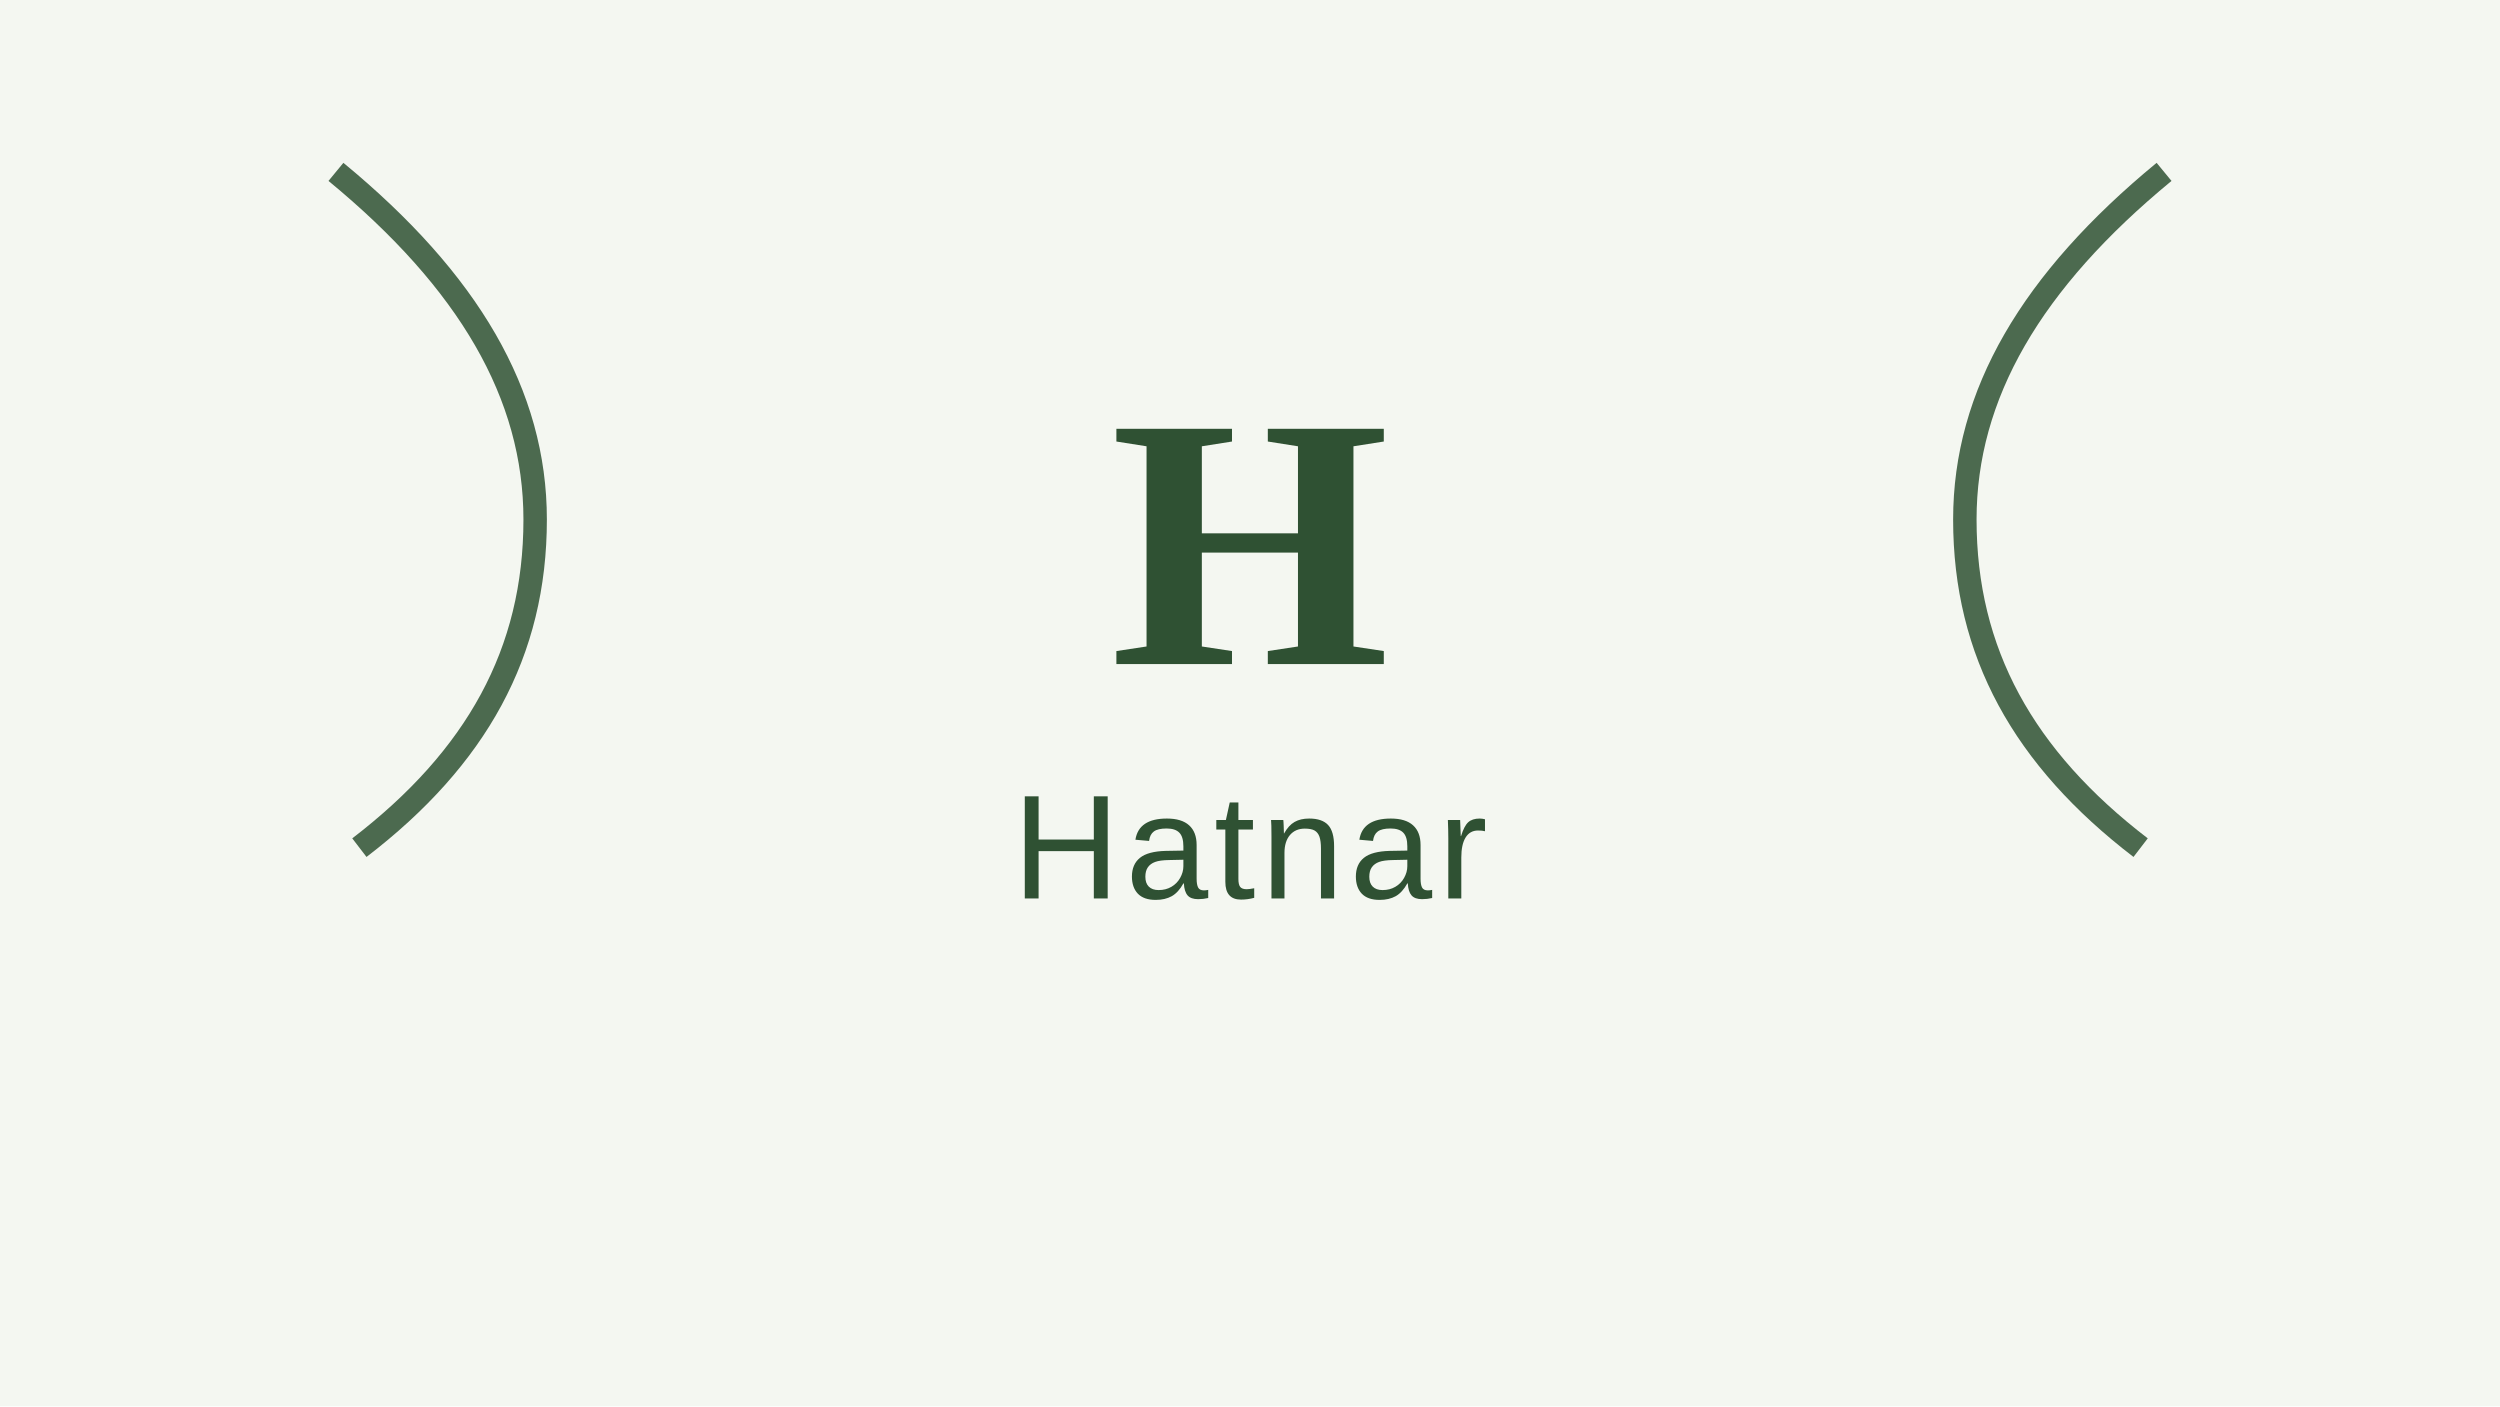
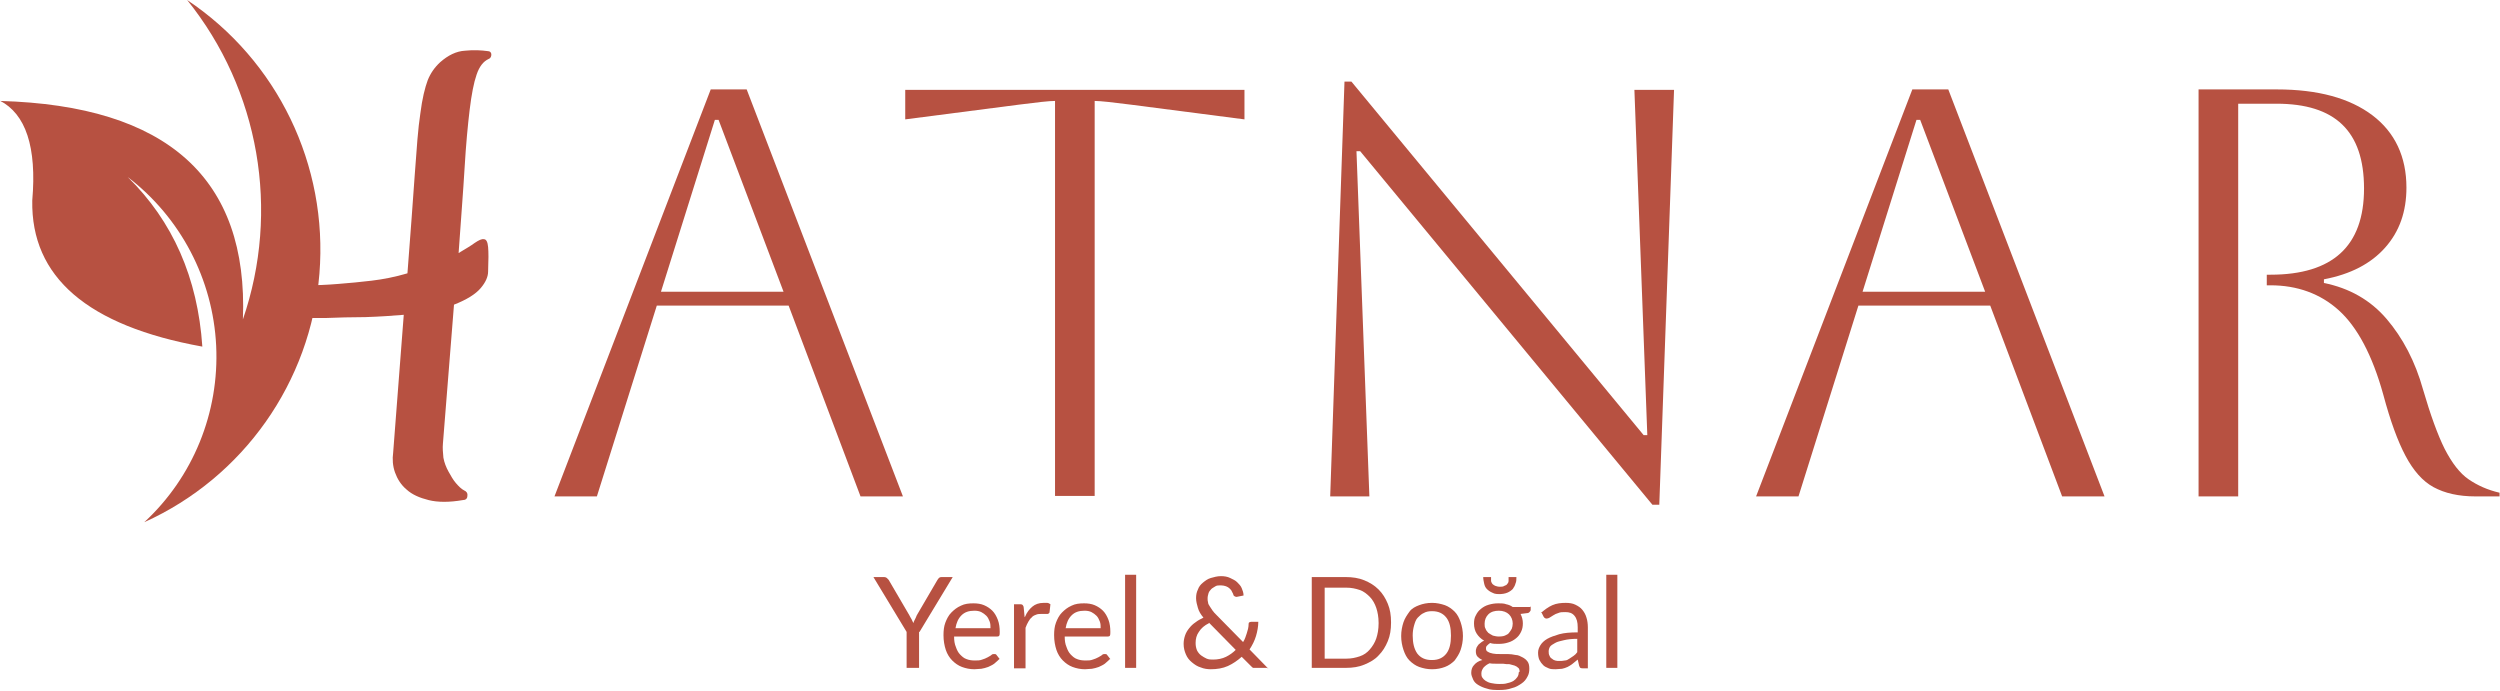
- <svg xmlns="http://www.w3.org/2000/svg" viewBox="0 0 640 360" role="img" aria-label="Hatnar logo">
-   <rect width="640" height="360" fill="#F4F7F1" />
-   <g fill="none" stroke="#2F5133" stroke-width="6" opacity="0.85">
-     <path d="M86 44c34 28 51 57 51 89 0 34-15 61-45 84" />
-     <path d="M554 44c-34 28-51 57-51 89 0 34 15 61 45 84" />
+ <svg xmlns="http://www.w3.org/2000/svg" id="Layer_2" data-name="Layer 2" viewBox="0 0 54.24 14.99">
+   <defs>
+     <style> .cls-1 { fill-rule: evenodd; } .cls-1, .cls-2 { fill: #b75141; } </style>
+   </defs>
+   <g id="Layer_1-2" data-name="Layer 1">
+     <g>
+       <g>
+         <g>
+           <path class="cls-2" d="M5.93,6.24c.24-.03.48-.04.71-.05.23,0,.46-.01.7-.03s.48-.04.72-.07c.25-.03.51-.08.78-.16.07-.89.12-1.61.16-2.16.04-.55.07-.99.12-1.31.04-.32.1-.56.16-.72.06-.15.15-.28.27-.39.17-.15.35-.24.54-.25.19-.02.35-.01.5.01.04,0,.07.03.07.07,0,.04-.01.08-.06.1-.11.05-.2.16-.26.34-.06.17-.11.43-.15.76-.04.33-.08.75-.11,1.26-.03.51-.08,1.13-.13,1.85.15-.09.27-.16.35-.22.09-.06.15-.09.2-.08.05,0,.08.06.09.17.01.11.01.28,0,.53,0,.11-.05.23-.16.36-.11.13-.3.25-.58.36l-.24,3.01c-.01.1,0,.2.01.31.02.11.06.21.11.3.05.09.1.18.16.25.06.07.12.13.18.16.05.02.08.06.07.12,0,.06-.04.09-.1.09-.29.05-.54.05-.74,0-.2-.05-.36-.12-.48-.23-.12-.1-.2-.23-.25-.37-.05-.14-.06-.29-.04-.43l.23-2.99c-.24.02-.52.04-.83.05-.31,0-.6.01-.88.02-.28,0-.53,0-.75,0-.22,0-.37,0-.45,0" />
+           <path class="cls-1" d="M0,2.19c3.63.1,5.39,1.68,5.27,4.74.81-2.36.36-4.98-1.21-6.93,1.96,1.31,3.06,3.58,2.87,5.94-.19,2.35-1.65,4.42-3.8,5.39,1.06-.98,1.63-2.38,1.56-3.83-.07-1.44-.77-2.78-1.92-3.66.98.96,1.52,2.19,1.62,3.68-2.49-.45-3.72-1.51-3.69-3.17.1-1.16-.14-1.88-.71-2.17Z" />
+         </g>
+         <g>
+           <path class="cls-2" d="M12.03,10.77L15.42,1.94h.78l3.39,8.83h-.92l-1.56-4.14h-2.86l-1.3,4.14h-.92ZM15.51,2.6l-1.17,3.73h2.66l-1.41-3.73h-.08Z" />
+           <path class="cls-2" d="M22.89,10.77V2.19c-.13,0-.39.03-.78.08l-2.47.32v-.64h7.36v.64l-2.47-.32c-.39-.05-.66-.08-.78-.08v8.57h-.86Z" />
+           <path class="cls-2" d="M28.86,10.77l.31-9h.15l6.34,7.67h.08l-.28-7.49h.86l-.32,9h-.15l-6.34-7.67h-.08l.28,7.49h-.86Z" />
+           <path class="cls-2" d="M38.1,10.77l3.39-8.83h.78l3.39,8.83h-.92l-1.56-4.14h-2.86l-1.3,4.14h-.92ZM41.58,2.6l-1.17,3.73h2.66l-1.41-3.73h-.08Z" />
+           <path class="cls-2" d="M47.71,1.94h1.69c.89,0,1.58.19,2.07.56.49.37.74.9.74,1.57,0,.52-.15.95-.46,1.3-.31.35-.75.58-1.33.69v.08c.55.11,1.01.37,1.36.78.35.41.62.92.79,1.53.16.55.32.99.47,1.29.16.31.33.53.52.66.19.13.41.23.67.29v.08h-.52c-.37,0-.67-.07-.91-.2-.24-.13-.44-.36-.61-.68-.17-.32-.33-.76-.48-1.32-.24-.87-.57-1.48-.97-1.84-.4-.36-.9-.54-1.48-.54h-.08v-.23h.08c1.35,0,2.03-.62,2.03-1.87s-.63-1.84-1.9-1.84h-.83v8.52h-.86V1.94Z" />
+         </g>
+       </g>
+       <g>
+         <path class="cls-2" d="M19.94,13.71v.78h-.27v-.78l-.72-1.19h.23s.04,0,.06.02c.01.01.03.03.04.04l.45.77s.03.06.05.09c.01.03.03.06.04.08,0-.03.02-.06.03-.08s.03-.06.04-.09l.45-.77s.02-.03.03-.04c.01-.01.03-.02.06-.02h.24l-.72,1.19Z" />
+         <path class="cls-2" d="M21.68,14.3s-.07.07-.11.1-.09.05-.13.07c-.05.02-.1.03-.15.04-.05,0-.1.01-.15.01-.1,0-.19-.02-.27-.05-.08-.03-.15-.08-.21-.14-.06-.06-.11-.14-.14-.23-.03-.09-.05-.2-.05-.32,0-.1.01-.19.04-.27.03-.08.07-.16.13-.22s.12-.11.21-.15c.08-.04.17-.05.27-.05.08,0,.16.01.23.04.07.03.13.07.18.12s.09.12.12.2c.03.08.04.17.04.26,0,.04,0,.06-.01.08,0,.01-.02.02-.05.02h-.93c0,.09.01.16.04.23.02.06.05.12.09.16s.08.08.14.1c.05.02.11.03.18.03.06,0,.11,0,.16-.02.04-.01.08-.03.12-.05.03-.02.06-.03.08-.05s.04-.02.06-.02c.02,0,.04,0,.05.02l.07.09ZM21.49,13.64c0-.06,0-.11-.02-.16-.02-.05-.04-.09-.07-.12-.03-.03-.07-.06-.11-.08-.04-.02-.09-.03-.15-.03-.12,0-.21.03-.28.1s-.11.16-.13.28h.76Z" />
+         <path class="cls-2" d="M22.24,13.38c.04-.1.1-.17.16-.22.06-.05.14-.08.24-.08.03,0,.06,0,.08,0,.03,0,.05.02.07.03l-.02.18s-.02.03-.04.03c-.01,0-.03,0-.06,0-.02,0-.05,0-.08,0-.04,0-.08,0-.12.02-.03.01-.07.03-.09.06-.03.02-.05.06-.07.09s-.04.08-.06.13v.88h-.25v-1.39h.14s.04,0,.05.02c.01.01.02.03.02.05l.02.21Z" />
+         <path class="cls-2" d="M24.08,14.3s-.07.07-.11.1-.09.05-.13.07c-.05.02-.1.03-.15.04-.05,0-.1.01-.15.01-.1,0-.19-.02-.27-.05-.08-.03-.15-.08-.21-.14-.06-.06-.11-.14-.14-.23-.03-.09-.05-.2-.05-.32,0-.1.01-.19.04-.27.03-.08.07-.16.13-.22s.12-.11.21-.15c.08-.04.17-.05.27-.05.08,0,.16.01.23.04.07.03.13.07.18.12s.09.12.12.2c.03.08.04.17.04.26,0,.04,0,.06-.01.08,0,.01-.02.02-.05.02h-.93c0,.09.01.16.04.23.02.06.05.12.09.16s.08.08.14.1c.05.02.11.03.18.03.06,0,.11,0,.16-.02.04-.01.08-.03.12-.05.03-.02.06-.03.08-.05s.04-.02.06-.02c.02,0,.04,0,.05.02l.07.09ZM23.88,13.64c0-.06,0-.11-.02-.16-.02-.05-.04-.09-.07-.12-.03-.03-.07-.06-.11-.08-.04-.02-.09-.03-.15-.03-.12,0-.21.03-.28.1s-.11.16-.13.28h.76Z" />
+         <path class="cls-2" d="M24.65,12.47v2.02h-.24v-2.02h.24Z" />
+         <path class="cls-2" d="M27.49,14.49h-.24s-.05,0-.06,0-.03-.02-.05-.04l-.2-.2c-.09.08-.19.15-.3.2-.11.05-.24.07-.37.07-.07,0-.15-.01-.22-.04-.07-.02-.13-.06-.19-.11s-.1-.1-.13-.17-.05-.14-.05-.23c0-.06.01-.12.03-.18.02-.06.05-.11.09-.16.04-.05.08-.09.14-.13.05-.04.11-.07.17-.1-.06-.07-.1-.14-.12-.21s-.04-.14-.04-.21c0-.07.01-.13.04-.19.02-.06.06-.11.11-.15.05-.04.1-.08.17-.1.07-.02.14-.04.22-.04.07,0,.14.01.2.04s.11.05.15.09.08.08.1.13.04.1.04.16l-.15.03s-.05,0-.07-.04c0-.02-.02-.05-.03-.07-.01-.03-.03-.05-.05-.07-.02-.02-.05-.04-.08-.05-.03-.01-.07-.02-.11-.02-.05,0-.09,0-.12.02s-.07.04-.09.06c-.03.03-.05.06-.06.09-.01.04-.02.07-.02.11,0,.03,0,.06.01.09,0,.03.02.06.04.09.02.03.04.06.06.09.02.03.05.06.09.1l.57.58c.04-.06.06-.13.08-.19s.04-.13.04-.2c0-.02,0-.03.02-.04,0,0,.02-.01.04-.01h.15c0,.1-.02.21-.05.31-.03.1-.08.2-.14.29l.41.42ZM26.23,13.52c-.1.05-.17.11-.22.19-.05.07-.07.15-.07.24,0,.06.01.11.03.16.02.04.05.08.09.11.04.03.08.05.12.07.05.02.09.02.14.02.1,0,.2-.02.28-.06.08-.04.15-.09.21-.15l-.58-.59Z" />
+         <path class="cls-2" d="M30.18,13.51c0,.15-.02.28-.07.4-.05.12-.11.22-.2.31-.08.09-.19.15-.31.2-.12.05-.25.07-.4.07h-.74v-1.97h.74c.14,0,.28.02.4.07.12.05.22.11.31.2.09.09.15.19.2.31.05.12.07.25.07.4ZM29.91,13.51c0-.12-.02-.23-.05-.32s-.08-.18-.14-.24-.13-.12-.22-.15-.18-.05-.29-.05h-.47v1.54h.47c.11,0,.2-.02.29-.05s.16-.08.22-.15.11-.15.14-.24.05-.2.05-.32Z" />
+         <path class="cls-2" d="M31.07,13.08c.1,0,.19.02.28.05.08.03.15.08.21.14s.1.14.13.23c.03.09.05.19.05.3s-.02.21-.05.3c-.03.09-.08.16-.13.23-.06.06-.13.11-.21.14-.08.03-.17.05-.28.05s-.19-.02-.28-.05c-.08-.03-.15-.08-.21-.14-.06-.06-.1-.14-.13-.23-.03-.09-.05-.19-.05-.3s.02-.21.05-.3c.03-.09.08-.16.13-.23s.13-.11.21-.14c.08-.03.17-.05.28-.05ZM31.07,14.32c.14,0,.24-.05.31-.14.07-.09.1-.22.1-.39s-.03-.3-.1-.39c-.07-.09-.17-.14-.31-.14-.07,0-.13.01-.18.04-.05.02-.09.06-.13.1-.04.04-.06.1-.08.17-.02.07-.03.14-.03.22,0,.16.03.29.1.39.07.09.17.14.31.14Z" />
+         <path class="cls-2" d="M33.21,13.15v.09s-.02.05-.06.06l-.16.02c.03.06.05.13.05.2,0,.07-.01.13-.04.19-.03.06-.06.1-.11.14-.05.04-.1.07-.17.09-.06.02-.13.03-.21.03-.06,0-.13,0-.18-.02-.03.02-.05.04-.07.06-.02.02-.02.04-.02.06,0,.03.01.06.04.07.03.02.06.03.11.04s.09.01.15.01c.06,0,.11,0,.17,0,.06,0,.12.01.17.02.06,0,.11.03.15.05s.08.05.11.09c.03.04.04.09.04.16,0,.06-.01.12-.04.17-.03.06-.07.11-.13.15-.06.04-.12.08-.21.1-.08.03-.17.04-.27.04s-.19,0-.27-.03c-.08-.02-.14-.05-.19-.08-.05-.03-.09-.07-.11-.12s-.04-.09-.04-.14c0-.07.02-.13.06-.17.04-.05.1-.09.18-.11-.04-.02-.07-.04-.1-.07s-.04-.07-.04-.12c0-.02,0-.04.01-.06,0-.02.02-.04.03-.06.01-.02.03-.04.06-.06.02-.02.05-.04.08-.05-.07-.04-.12-.09-.16-.15-.04-.06-.06-.14-.06-.22,0-.07.01-.13.04-.18.03-.06.06-.1.11-.14.05-.04.1-.07.17-.09s.13-.03.21-.03c.06,0,.12,0,.17.02.05.01.1.03.14.06h.38ZM32.97,14.57s0-.06-.03-.08c-.02-.02-.05-.04-.08-.05-.03-.01-.07-.02-.11-.03-.04,0-.09,0-.14-.01-.05,0-.1,0-.15,0-.05,0-.1,0-.14-.01-.05.02-.09.05-.13.09-.03.04-.05.08-.05.13,0,.03,0,.06.02.09.02.03.04.05.07.07.03.02.07.04.12.05.05.01.11.02.18.02s.12,0,.18-.02c.05-.01.1-.03.13-.05s.06-.05.08-.08c.02-.03.03-.06.03-.1ZM32.56,12.89c-.07,0-.13,0-.18-.03-.05-.02-.09-.05-.12-.08-.03-.03-.05-.07-.06-.12s-.02-.09-.02-.14h.17s0,.06,0,.08c0,.03.02.05.03.07.02.02.04.03.06.04.03.01.06.02.1.02s.07,0,.1-.02c.03-.01.05-.02.06-.04.02-.02.03-.04.03-.07,0-.03,0-.05,0-.08h.17c0,.05,0,.1-.02.14-.01.04-.03.08-.06.12-.03.03-.07.06-.12.08-.05.02-.11.03-.18.03ZM32.52,13.81s.09,0,.13-.02.07-.03.09-.06.04-.05.06-.09c.01-.03.02-.07.02-.11,0-.08-.03-.15-.08-.2-.05-.05-.13-.08-.22-.08s-.17.02-.23.08c-.05.05-.08.12-.08.2,0,.04,0,.08.02.11.01.03.03.06.06.09.03.02.06.04.1.06.04.01.08.02.13.02Z" />
+         <path class="cls-2" d="M33.43,13.3c.08-.07.16-.13.25-.17s.19-.05.29-.05c.08,0,.15.01.21.04.06.03.11.06.15.11s.07.1.09.17c.02.06.03.14.03.21v.89h-.11s-.04,0-.05-.01c-.01,0-.02-.02-.03-.05l-.03-.13s-.07.06-.11.09c-.04.03-.07.05-.11.07-.04.02-.08.03-.12.04-.04,0-.09.01-.14.01s-.11,0-.15-.02c-.05-.02-.09-.04-.12-.07s-.06-.07-.08-.11-.03-.1-.03-.16c0-.06.02-.11.05-.16s.08-.1.15-.14c.07-.04.16-.07.26-.1.11-.03.24-.04.4-.04v-.11c0-.11-.02-.19-.07-.25-.05-.06-.11-.08-.2-.08-.06,0-.11,0-.15.02-.04.01-.08.03-.11.05-.03.02-.06.04-.08.05s-.04.02-.06.02c-.02,0-.03,0-.04-.01-.01,0-.02-.02-.03-.03l-.04-.08ZM34.22,13.86c-.11,0-.21.01-.29.03s-.14.03-.19.06-.09.05-.11.08c-.02.03-.03.07-.03.1s0,.07.02.1c.01.03.03.05.05.06.02.02.04.03.07.04s.06.01.09.01c.04,0,.08,0,.12-.01.04,0,.07-.02.1-.04.03-.02.06-.04.09-.06.03-.02.06-.05.08-.08v-.29Z" />
+         <path class="cls-2" d="M35.09,12.47v2.02h-.24v-2.02h.24Z" />
+       </g>
+     </g>
  </g>
-   <text x="320" y="170" text-anchor="middle" font-family="Georgia, 'Times New Roman', serif" font-size="92" fill="#2F5133" font-weight="700" letter-spacing="2">H</text>
-   <text x="320" y="230" text-anchor="middle" font-family="Arial, sans-serif" font-size="38" fill="#2F5133" letter-spacing="1.5">Hatnar</text>
</svg>
